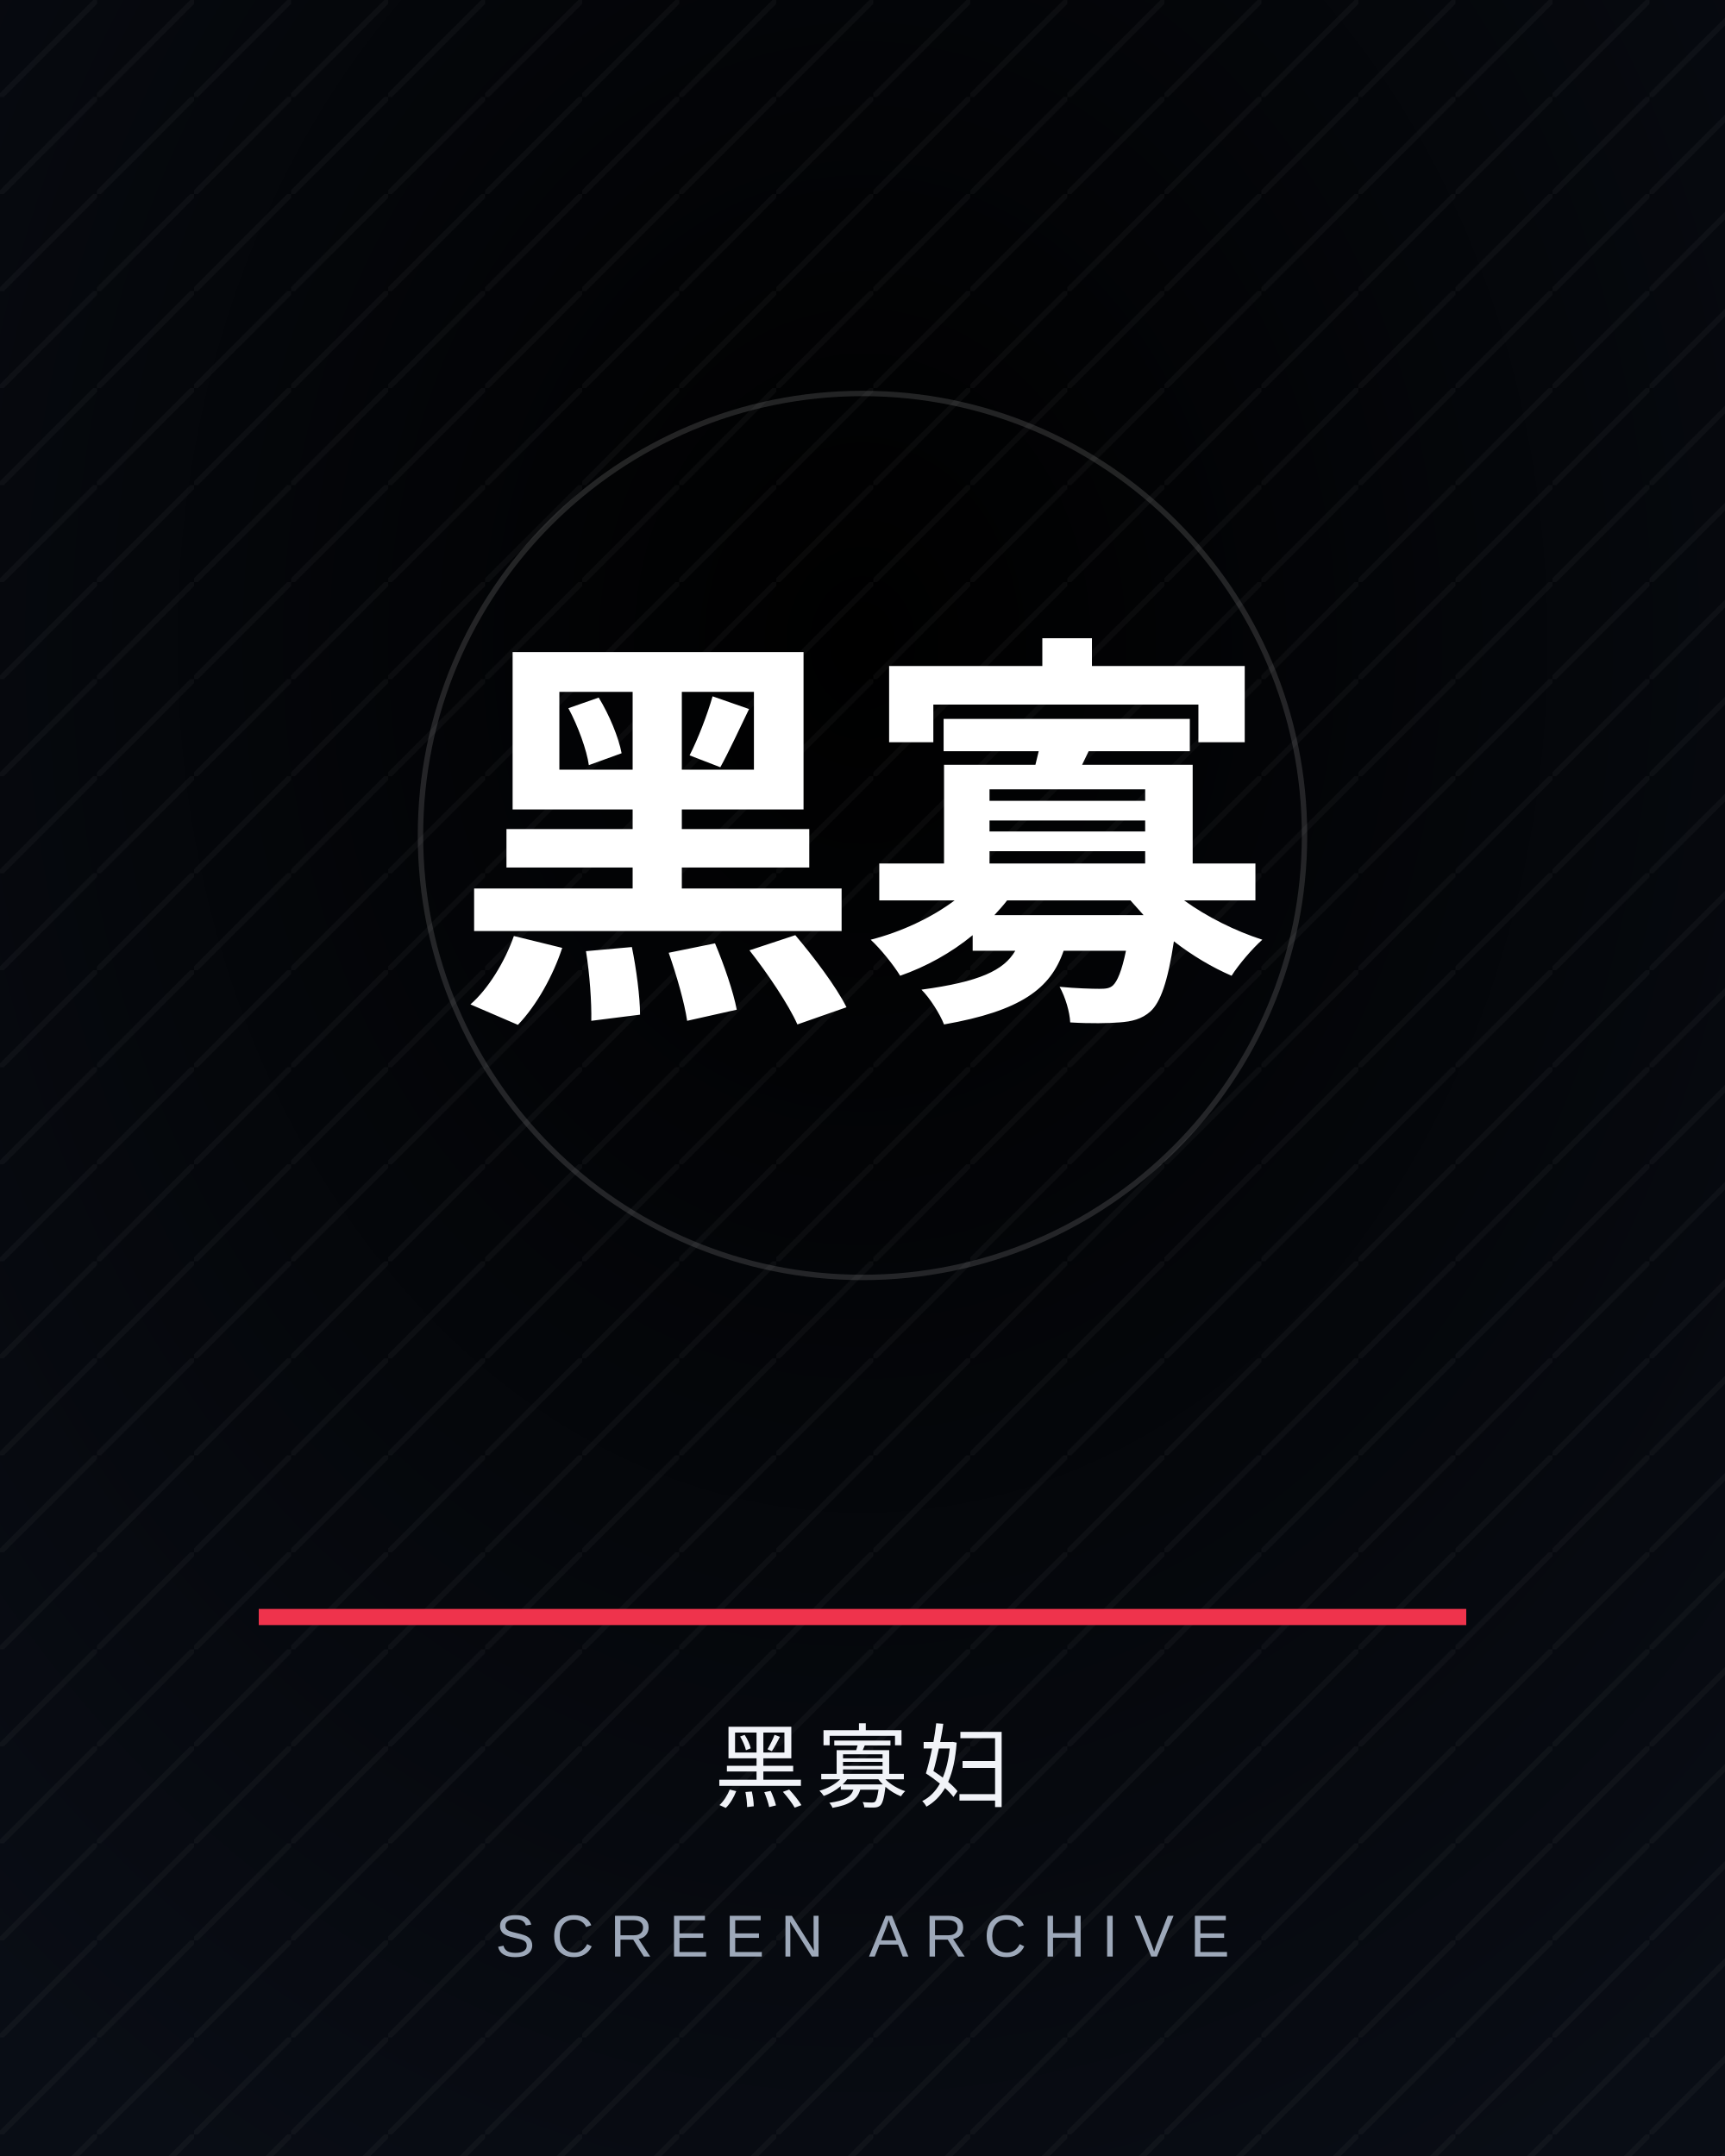
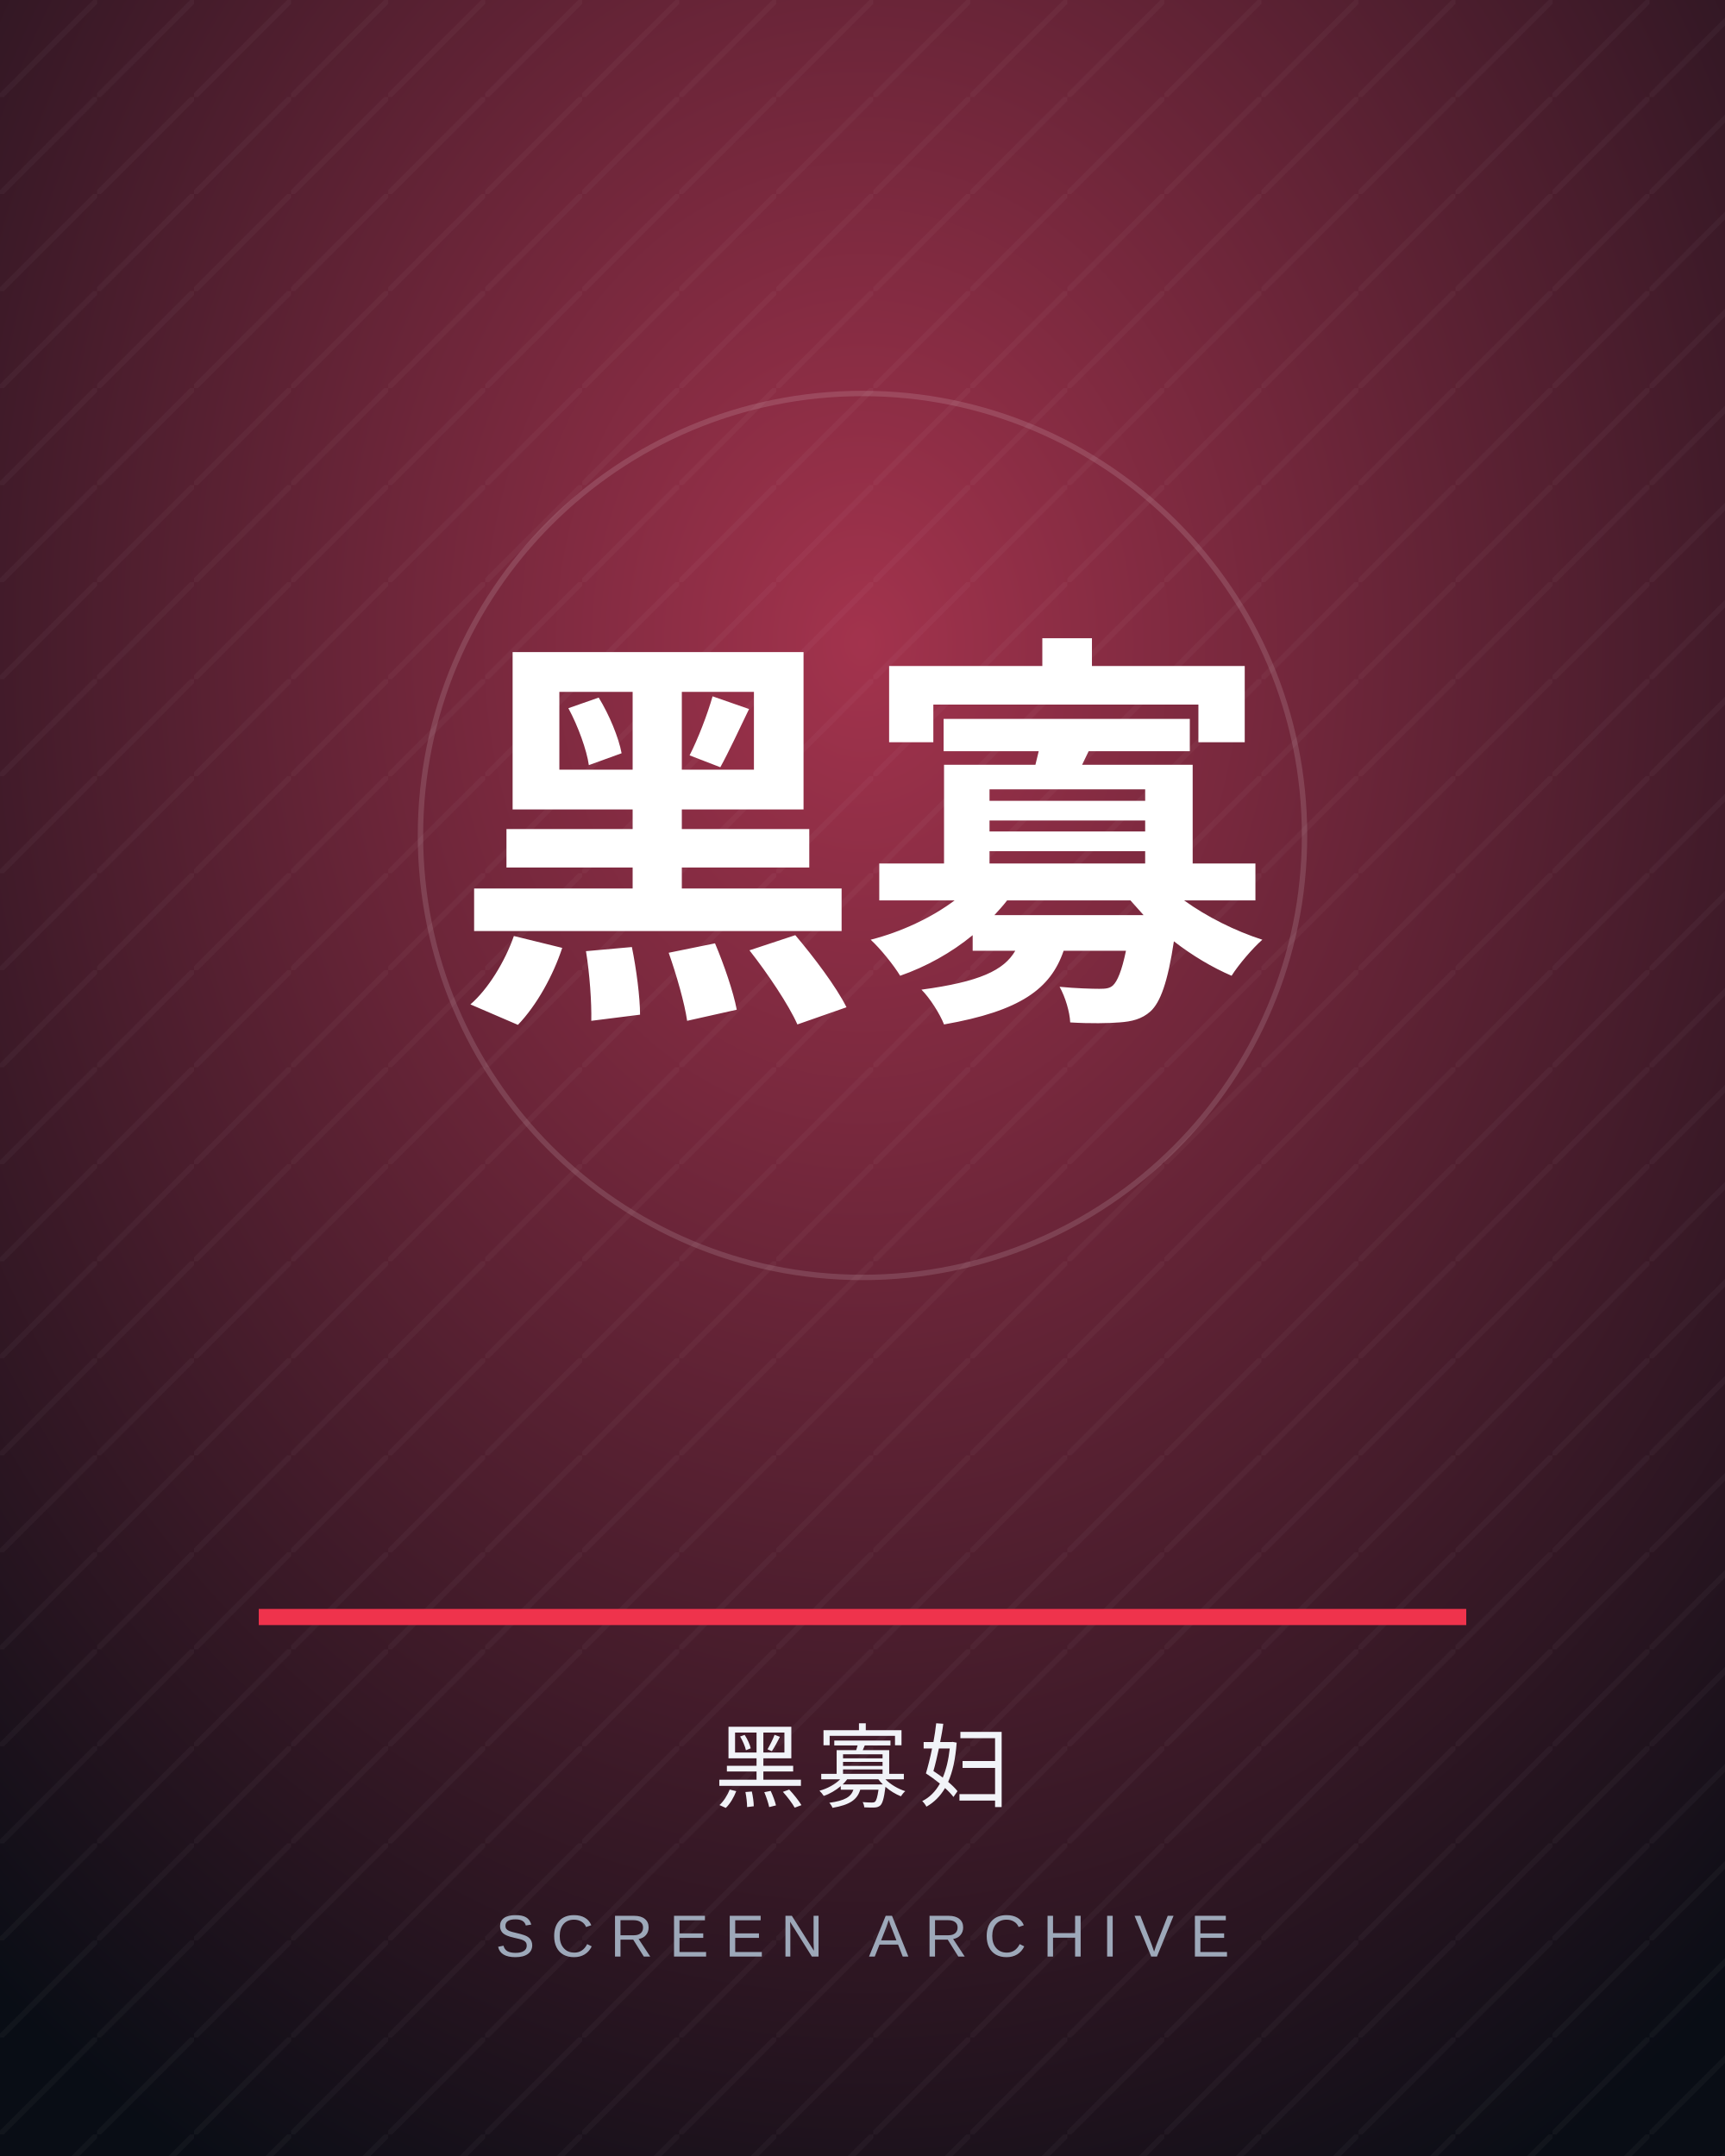
<svg xmlns="http://www.w3.org/2000/svg" viewBox="0 0 320 400" role="img" aria-label="娜塔莎·罗曼诺夫 · 黑寡妇 identity portrait">
  <defs>
    <radialGradient id="g" cx="50%" cy="30%" r="80%">
-       <stop stop-color="hsl(NaN 52% 34%)" />
+       <stop stop-color="hsl(346 52% 42%)" />
      <stop offset="1" stop-color="#090d15" />
    </radialGradient>
    <pattern id="p" width="18" height="18" patternUnits="userSpaceOnUse">
      <path d="M0 18 18 0" stroke="#fff" stroke-opacity=".035" />
    </pattern>
  </defs>
  <rect width="320" height="400" fill="url(#g)" />
  <rect width="320" height="400" fill="url(#p)" />
  <circle cx="160" cy="155" r="82" fill="none" stroke="#fff" stroke-opacity=".13" />
  <text x="160" y="183" text-anchor="middle" fill="#fff" font-family="Arial,sans-serif" font-size="76" font-weight="700">黑寡</text>
  <path d="M48 300h224" stroke="#ef334c" stroke-width="3" />
  <text x="160" y="334" text-anchor="middle" fill="#f1f3f8" font-family="Arial,sans-serif" font-size="17" letter-spacing="2">黑寡妇</text>
  <text x="160" y="363" text-anchor="middle" fill="#9da8b9" font-family="Arial,sans-serif" font-size="11" letter-spacing="3">SCREEN ARCHIVE</text>
</svg>
